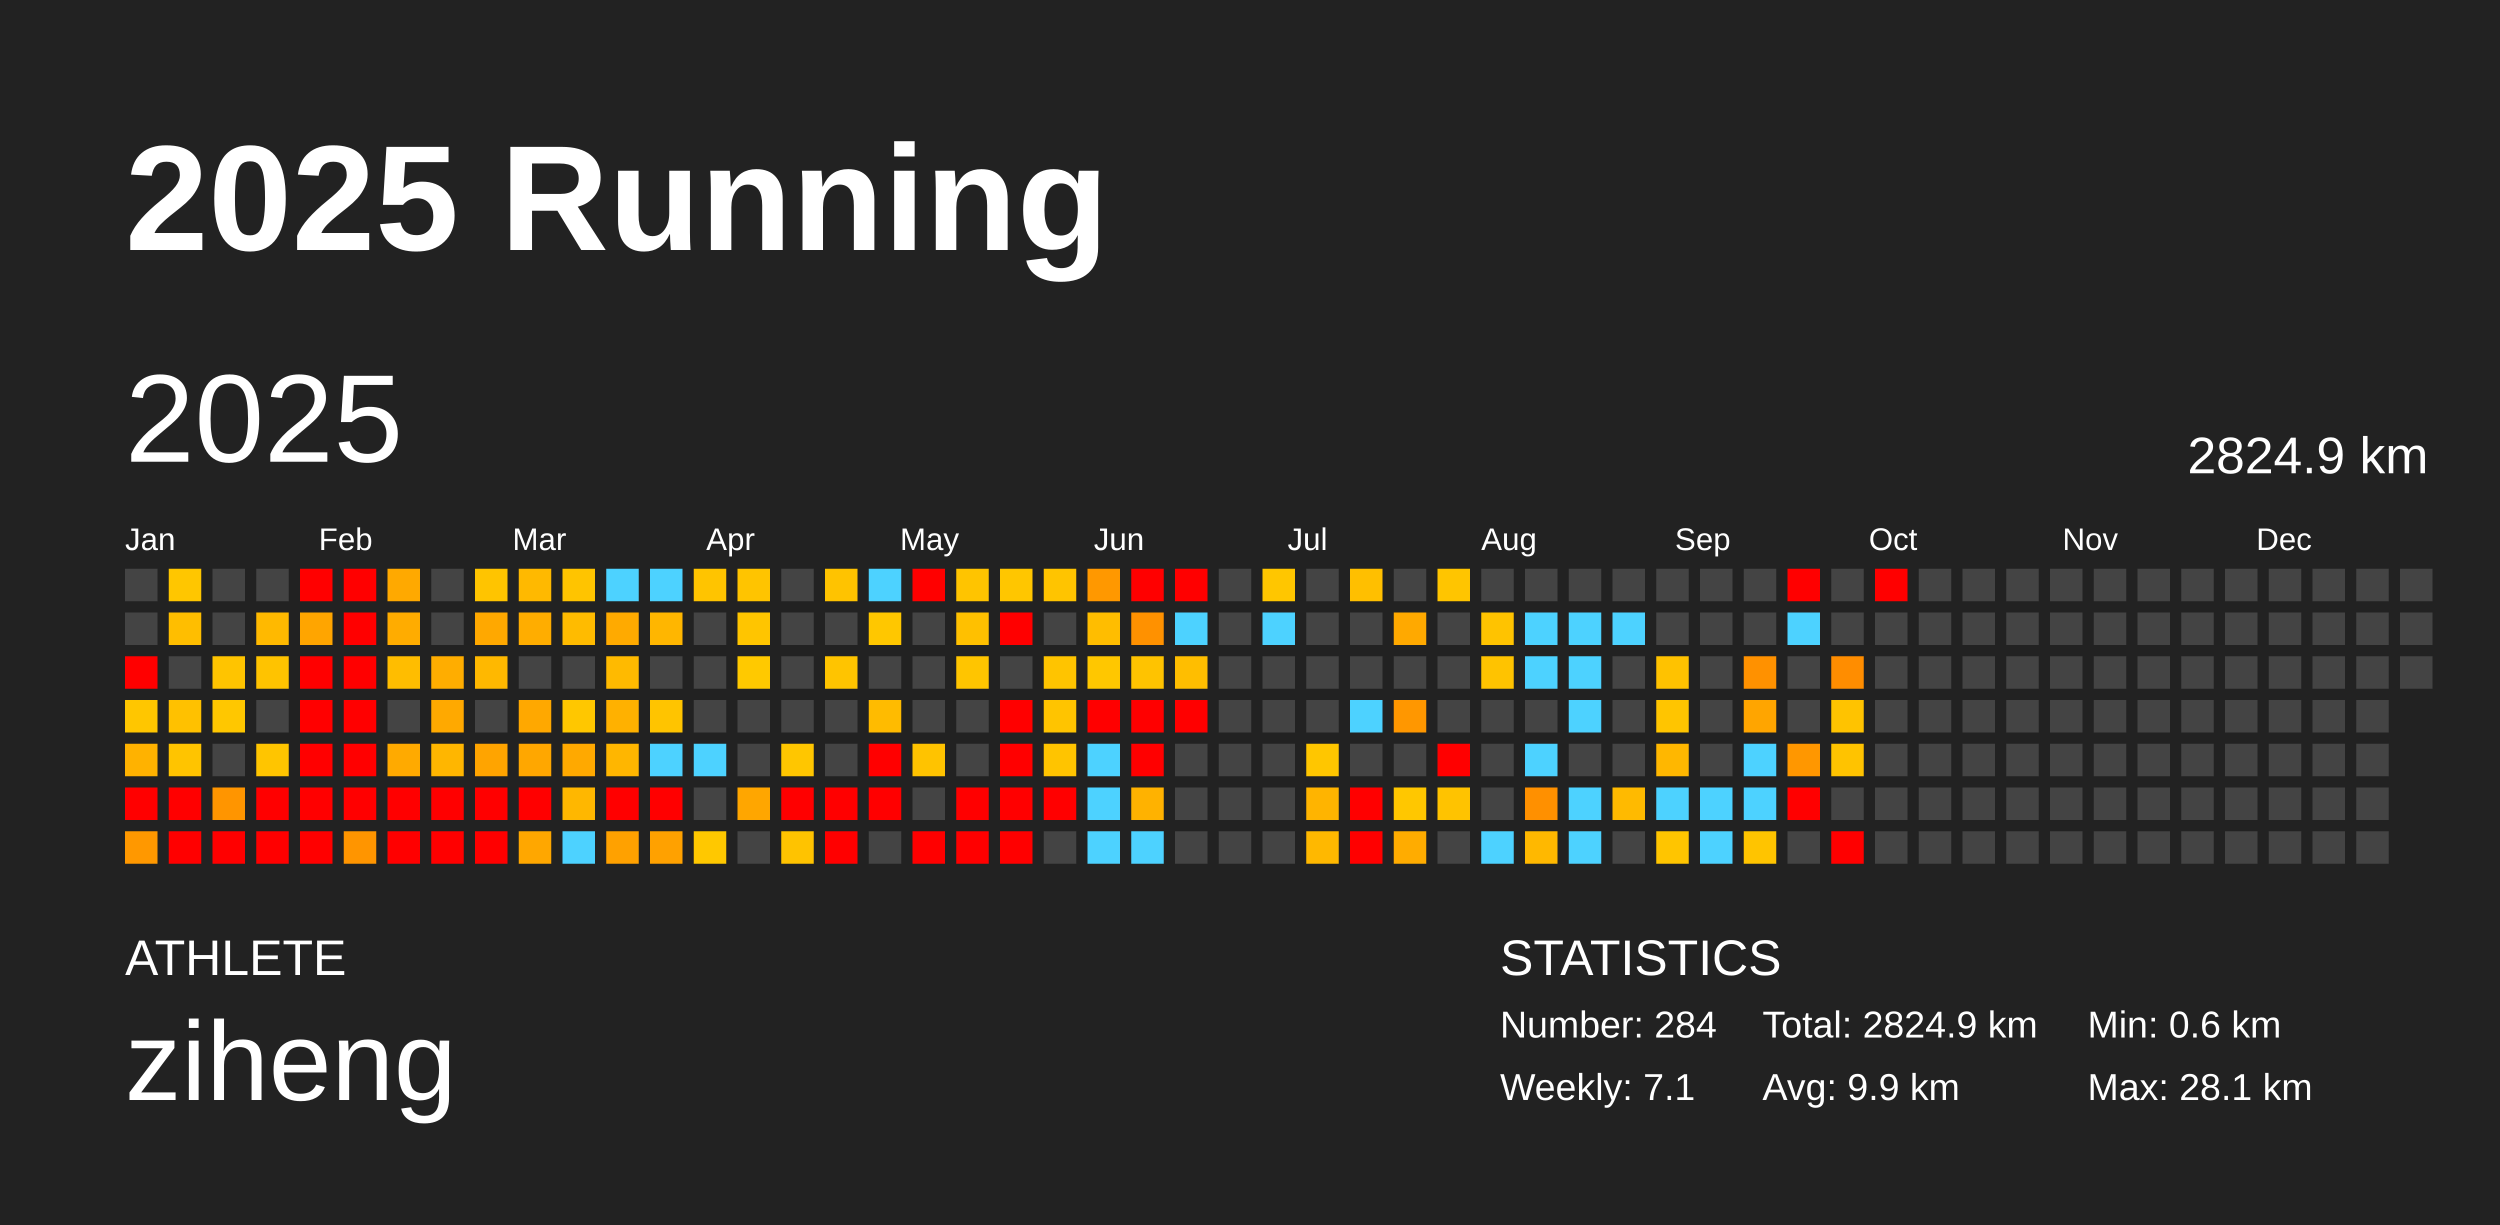
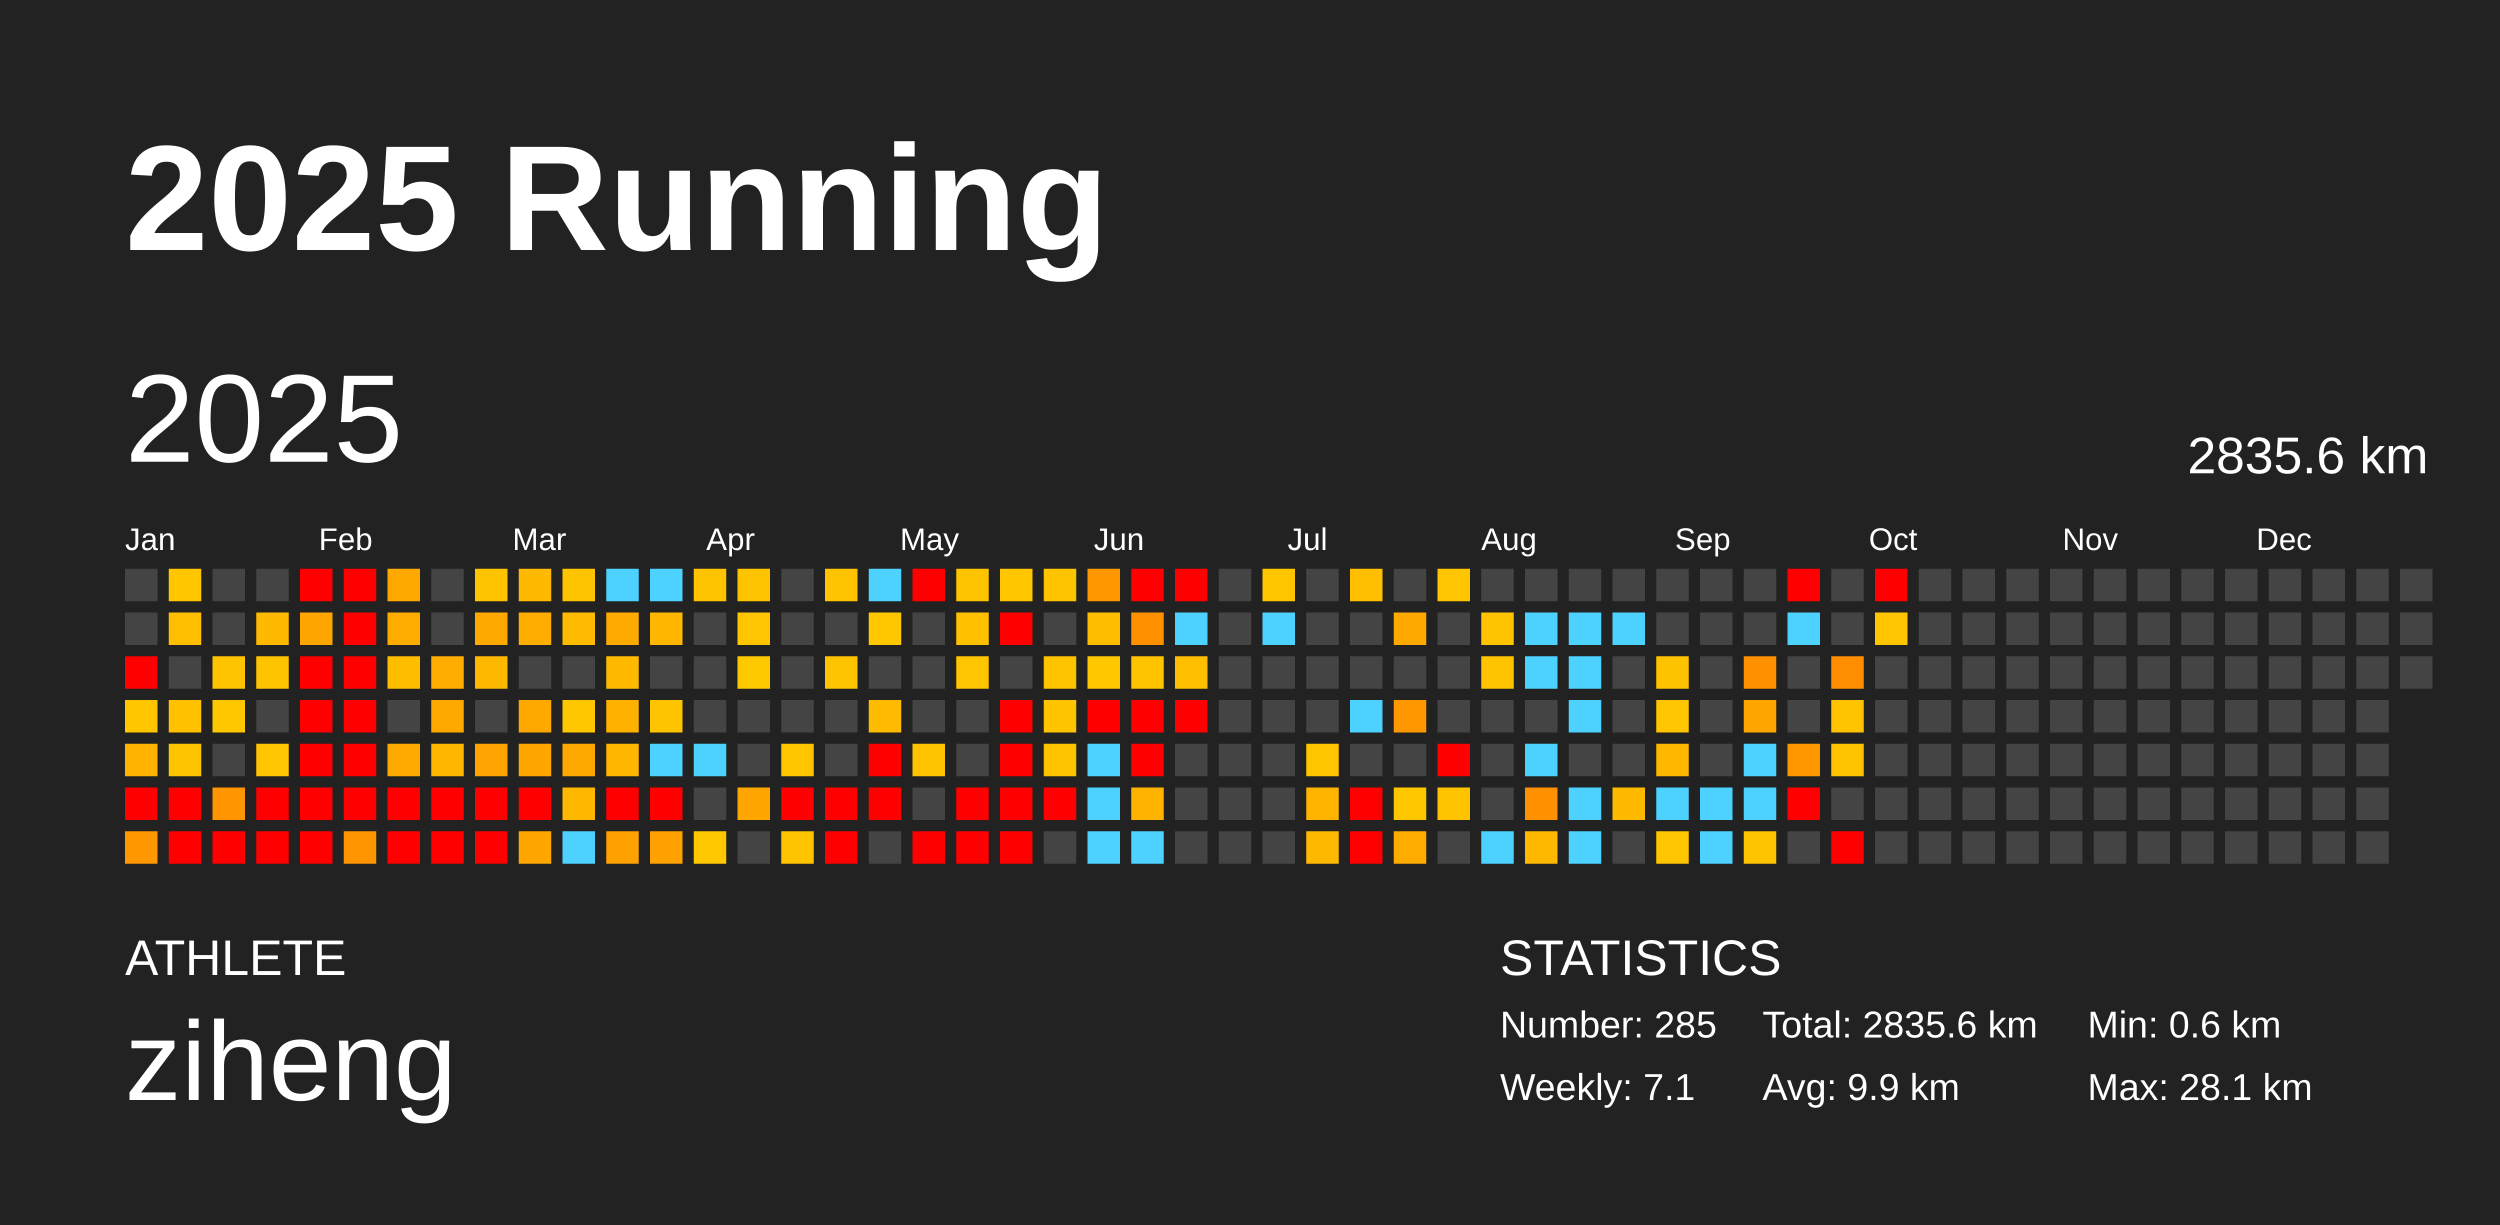
<svg xmlns="http://www.w3.org/2000/svg" baseProfile="full" height="98mm" version="1.1" viewBox="0,0,200,98" width="200mm">
  <defs />
  <rect fill="#222222" height="98" width="200" x="0" y="0" />
  <text fill="#FFFFFF" style="font-size:12px; font-family:Arial; font-weight:bold;" x="10" y="20">2025 Running</text>
  <text fill="#FFFFFF" style="font-size:4px; font-family:Arial" x="10" y="78">ATHLETE</text>
  <text fill="#FFFFFF" style="font-size:9px; font-family:Arial" x="10" y="88">ziheng</text>
  <text fill="#FFFFFF" style="font-size:4px; font-family:Arial" x="120" y="78">STATISTICS</text>
-   <text fill="#FFFFFF" style="font-size:3px; font-family:Arial" x="120" y="83">Number: 284</text>
+   <text fill="#FFFFFF" style="font-size:3px; font-family:Arial" x="120" y="83">Number: 285</text>
  <text fill="#FFFFFF" style="font-size:3px; font-family:Arial" x="120" y="88">Weekly: 7.1</text>
-   <text fill="#FFFFFF" style="font-size:3px; font-family:Arial" x="141" y="83">Total: 2824.9 km</text>
+   <text fill="#FFFFFF" style="font-size:3px; font-family:Arial" x="141" y="83">Total: 2835.6 km</text>
  <text fill="#FFFFFF" style="font-size:3px; font-family:Arial" x="141" y="88">Avg: 9.9 km</text>
  <text fill="#FFFFFF" style="font-size:3px; font-family:Arial" x="167" y="83">Min: 0.6 km</text>
  <text fill="#FFFFFF" style="font-size:3px; font-family:Arial" x="167" y="88">Max: 28.1 km</text>
  <text dominant-baseline="hanging" fill="#FFFFFF" style="font-size:10.0px; font-family:Arial;" x="10" y="30">2025</text>
-   <text dominant-baseline="hanging" fill="#FFFFFF" style="font-size:4.125px; font-family:Arial;" x="175" y="35">2824.9 km</text>
+   <text dominant-baseline="hanging" fill="#FFFFFF" style="font-size:4.125px; font-family:Arial;" x="175" y="35">2835.6 km</text>
  <text fill="#FFFFFF" style="font-size:2.5px; font-family:Arial" x="10.0" y="44">Jan</text>
  <text fill="#FFFFFF" style="font-size:2.5px; font-family:Arial" x="25.5" y="44">Feb</text>
  <text fill="#FFFFFF" style="font-size:2.5px; font-family:Arial" x="41.0" y="44">Mar</text>
  <text fill="#FFFFFF" style="font-size:2.5px; font-family:Arial" x="56.5" y="44">Apr</text>
  <text fill="#FFFFFF" style="font-size:2.5px; font-family:Arial" x="72.0" y="44">May</text>
  <text fill="#FFFFFF" style="font-size:2.5px; font-family:Arial" x="87.5" y="44">Jun</text>
  <text fill="#FFFFFF" style="font-size:2.5px; font-family:Arial" x="103.0" y="44">Jul</text>
  <text fill="#FFFFFF" style="font-size:2.5px; font-family:Arial" x="118.5" y="44">Aug</text>
  <text fill="#FFFFFF" style="font-size:2.5px; font-family:Arial" x="134.0" y="44">Sep</text>
  <text fill="#FFFFFF" style="font-size:2.5px; font-family:Arial" x="149.5" y="44">Oct</text>
  <text fill="#FFFFFF" style="font-size:2.5px; font-family:Arial" x="165.0" y="44">Nov</text>
  <text fill="#FFFFFF" style="font-size:2.5px; font-family:Arial" x="180.5" y="44">Dec</text>
  <rect fill="#444444" height="2.6" width="2.6" x="10.0" y="45.5" />
  <rect fill="#444444" height="2.6" width="2.6" x="10.0" y="49.0" />
  <rect fill="red" height="2.6" width="2.6" x="10.0" y="52.5" />
  <rect fill="#ffc600" height="2.6" width="2.6" x="10.0" y="56.0" />
  <rect fill="#ffb200" height="2.6" width="2.6" x="10.0" y="59.5" />
  <rect fill="red" height="2.6" width="2.6" x="10.0" y="63.0" />
  <rect fill="#ff9800" height="2.6" width="2.6" x="10.0" y="66.5" />
  <rect fill="#ffc600" height="2.6" width="2.6" x="13.5" y="45.5" />
  <rect fill="#ffbe00" height="2.6" width="2.6" x="13.5" y="49.0" />
  <rect fill="#444444" height="2.6" width="2.6" x="13.5" y="52.5" />
  <rect fill="#ffc100" height="2.6" width="2.6" x="13.5" y="56.0" />
  <rect fill="#ffc400" height="2.6" width="2.6" x="13.5" y="59.5" />
  <rect fill="red" height="2.6" width="2.6" x="13.5" y="63.0" />
  <rect fill="red" height="2.6" width="2.6" x="13.5" y="66.5" />
  <rect fill="#444444" height="2.6" width="2.6" x="17.0" y="45.5" />
  <rect fill="#444444" height="2.6" width="2.6" x="17.0" y="49.0" />
  <rect fill="#ffc400" height="2.6" width="2.6" x="17.0" y="52.5" />
  <rect fill="#ffc700" height="2.6" width="2.6" x="17.0" y="56.0" />
  <rect fill="#444444" height="2.6" width="2.6" x="17.0" y="59.5" />
  <rect fill="#ff9500" height="2.6" width="2.6" x="17.0" y="63.0" />
  <rect fill="red" height="2.6" width="2.6" x="17.0" y="66.5" />
  <rect fill="#444444" height="2.6" width="2.6" x="20.5" y="45.5" />
  <rect fill="#ffb900" height="2.6" width="2.6" x="20.5" y="49.0" />
  <rect fill="#ffc300" height="2.6" width="2.6" x="20.5" y="52.5" />
  <rect fill="#444444" height="2.6" width="2.6" x="20.5" y="56.0" />
  <rect fill="#ffc500" height="2.6" width="2.6" x="20.5" y="59.5" />
  <rect fill="red" height="2.6" width="2.6" x="20.5" y="63.0" />
  <rect fill="red" height="2.6" width="2.6" x="20.5" y="66.5" />
  <rect fill="red" height="2.6" width="2.6" x="24.0" y="45.5" />
  <rect fill="#ffa500" height="2.6" width="2.6" x="24.0" y="49.0" />
  <rect fill="red" height="2.6" width="2.6" x="24.0" y="52.5" />
  <rect fill="red" height="2.6" width="2.6" x="24.0" y="56.0" />
  <rect fill="red" height="2.6" width="2.6" x="24.0" y="59.5" />
  <rect fill="red" height="2.6" width="2.6" x="24.0" y="63.0" />
  <rect fill="red" height="2.6" width="2.6" x="24.0" y="66.5" />
  <rect fill="red" height="2.6" width="2.6" x="27.5" y="45.5" />
  <rect fill="red" height="2.6" width="2.6" x="27.5" y="49.0" />
  <rect fill="red" height="2.6" width="2.6" x="27.5" y="52.5" />
  <rect fill="red" height="2.6" width="2.6" x="27.5" y="56.0" />
  <rect fill="red" height="2.6" width="2.6" x="27.5" y="59.5" />
  <rect fill="red" height="2.6" width="2.6" x="27.5" y="63.0" />
  <rect fill="#ff9500" height="2.6" width="2.6" x="27.5" y="66.5" />
  <rect fill="#ffa900" height="2.6" width="2.6" x="31.0" y="45.5" />
  <rect fill="#ffac00" height="2.6" width="2.6" x="31.0" y="49.0" />
  <rect fill="#ffbd00" height="2.6" width="2.6" x="31.0" y="52.5" />
  <rect fill="#444444" height="2.6" width="2.6" x="31.0" y="56.0" />
  <rect fill="#ffaa00" height="2.6" width="2.6" x="31.0" y="59.5" />
  <rect fill="red" height="2.6" width="2.6" x="31.0" y="63.0" />
  <rect fill="red" height="2.6" width="2.6" x="31.0" y="66.5" />
  <rect fill="#444444" height="2.6" width="2.6" x="34.5" y="45.5" />
  <rect fill="#444444" height="2.6" width="2.6" x="34.5" y="49.0" />
  <rect fill="#ffad00" height="2.6" width="2.6" x="34.5" y="52.5" />
  <rect fill="#ffa900" height="2.6" width="2.6" x="34.5" y="56.0" />
  <rect fill="#ffb600" height="2.6" width="2.6" x="34.5" y="59.5" />
  <rect fill="red" height="2.6" width="2.6" x="34.5" y="63.0" />
  <rect fill="red" height="2.6" width="2.6" x="34.5" y="66.5" />
  <rect fill="#ffc400" height="2.6" width="2.6" x="38.0" y="45.5" />
  <rect fill="#ffa800" height="2.6" width="2.6" x="38.0" y="49.0" />
  <rect fill="#ffb800" height="2.6" width="2.6" x="38.0" y="52.5" />
  <rect fill="#444444" height="2.6" width="2.6" x="38.0" y="56.0" />
  <rect fill="#ffa400" height="2.6" width="2.6" x="38.0" y="59.5" />
  <rect fill="red" height="2.6" width="2.6" x="38.0" y="63.0" />
  <rect fill="red" height="2.6" width="2.6" x="38.0" y="66.5" />
  <rect fill="#ffb900" height="2.6" width="2.6" x="41.5" y="45.5" />
  <rect fill="#ffad00" height="2.6" width="2.6" x="41.5" y="49.0" />
  <rect fill="#444444" height="2.6" width="2.6" x="41.5" y="52.5" />
  <rect fill="#ffa800" height="2.6" width="2.6" x="41.5" y="56.0" />
  <rect fill="#ffa700" height="2.6" width="2.6" x="41.5" y="59.5" />
  <rect fill="red" height="2.6" width="2.6" x="41.5" y="63.0" />
  <rect fill="#ffa700" height="2.6" width="2.6" x="41.5" y="66.5" />
  <rect fill="#ffc400" height="2.6" width="2.6" x="45.0" y="45.5" />
  <rect fill="#ffbb00" height="2.6" width="2.6" x="45.0" y="49.0" />
  <rect fill="#444444" height="2.6" width="2.6" x="45.0" y="52.5" />
  <rect fill="#ffc700" height="2.6" width="2.6" x="45.0" y="56.0" />
  <rect fill="#ffa900" height="2.6" width="2.6" x="45.0" y="59.5" />
  <rect fill="#ffb700" height="2.6" width="2.6" x="45.0" y="63.0" />
  <rect fill="#4dd2ff" height="2.6" width="2.6" x="45.0" y="66.5" />
  <rect fill="#4dd2ff" height="2.6" width="2.6" x="48.5" y="45.5" />
  <rect fill="#ffaa00" height="2.6" width="2.6" x="48.5" y="49.0" />
  <rect fill="#ffba00" height="2.6" width="2.6" x="48.5" y="52.5" />
  <rect fill="#ffb100" height="2.6" width="2.6" x="48.5" y="56.0" />
  <rect fill="#ffb600" height="2.6" width="2.6" x="48.5" y="59.5" />
  <rect fill="red" height="2.6" width="2.6" x="48.5" y="63.0" />
  <rect fill="#ffa100" height="2.6" width="2.6" x="48.5" y="66.5" />
  <rect fill="#4dd2ff" height="2.6" width="2.6" x="52.0" y="45.5" />
  <rect fill="#ffb600" height="2.6" width="2.6" x="52.0" y="49.0" />
  <rect fill="#444444" height="2.6" width="2.6" x="52.0" y="52.5" />
  <rect fill="#ffc400" height="2.6" width="2.6" x="52.0" y="56.0" />
  <rect fill="#4dd2ff" height="2.6" width="2.6" x="52.0" y="59.5" />
  <rect fill="red" height="2.6" width="2.6" x="52.0" y="63.0" />
  <rect fill="#ffa100" height="2.6" width="2.6" x="52.0" y="66.5" />
  <rect fill="#ffc400" height="2.6" width="2.6" x="55.5" y="45.5" />
  <rect fill="#444444" height="2.6" width="2.6" x="55.5" y="49.0" />
  <rect fill="#444444" height="2.6" width="2.6" x="55.5" y="52.5" />
  <rect fill="#444444" height="2.6" width="2.6" x="55.5" y="56.0" />
  <rect fill="#4dd2ff" height="2.6" width="2.6" x="55.5" y="59.5" />
  <rect fill="#444444" height="2.6" width="2.6" x="55.5" y="63.0" />
  <rect fill="#ffc800" height="2.6" width="2.6" x="55.5" y="66.5" />
  <rect fill="#ffc400" height="2.6" width="2.6" x="59.0" y="45.5" />
  <rect fill="#ffc500" height="2.6" width="2.6" x="59.0" y="49.0" />
  <rect fill="#ffc900" height="2.6" width="2.6" x="59.0" y="52.5" />
  <rect fill="#444444" height="2.6" width="2.6" x="59.0" y="56.0" />
  <rect fill="#444444" height="2.6" width="2.6" x="59.0" y="59.5" />
  <rect fill="#ffa600" height="2.6" width="2.6" x="59.0" y="63.0" />
  <rect fill="#444444" height="2.6" width="2.6" x="59.0" y="66.5" />
  <rect fill="#444444" height="2.6" width="2.6" x="62.5" y="45.5" />
  <rect fill="#444444" height="2.6" width="2.6" x="62.5" y="49.0" />
  <rect fill="#444444" height="2.6" width="2.6" x="62.5" y="52.5" />
  <rect fill="#444444" height="2.6" width="2.6" x="62.5" y="56.0" />
  <rect fill="#ffc600" height="2.6" width="2.6" x="62.5" y="59.5" />
  <rect fill="red" height="2.6" width="2.6" x="62.5" y="63.0" />
  <rect fill="#ffc300" height="2.6" width="2.6" x="62.5" y="66.5" />
  <rect fill="#ffc300" height="2.6" width="2.6" x="66.0" y="45.5" />
  <rect fill="#444444" height="2.6" width="2.6" x="66.0" y="49.0" />
  <rect fill="#ffc400" height="2.6" width="2.6" x="66.0" y="52.5" />
  <rect fill="#444444" height="2.6" width="2.6" x="66.0" y="56.0" />
  <rect fill="#444444" height="2.6" width="2.6" x="66.0" y="59.5" />
  <rect fill="red" height="2.6" width="2.6" x="66.0" y="63.0" />
  <rect fill="red" height="2.6" width="2.6" x="66.0" y="66.5" />
  <rect fill="#4dd2ff" height="2.6" width="2.6" x="69.5" y="45.5" />
  <rect fill="#ffc700" height="2.6" width="2.6" x="69.5" y="49.0" />
  <rect fill="#444444" height="2.6" width="2.6" x="69.5" y="52.5" />
  <rect fill="#ffbb00" height="2.6" width="2.6" x="69.5" y="56.0" />
  <rect fill="red" height="2.6" width="2.6" x="69.5" y="59.5" />
  <rect fill="red" height="2.6" width="2.6" x="69.5" y="63.0" />
  <rect fill="#444444" height="2.6" width="2.6" x="69.5" y="66.5" />
  <rect fill="red" height="2.6" width="2.6" x="73.0" y="45.5" />
  <rect fill="#444444" height="2.6" width="2.6" x="73.0" y="49.0" />
  <rect fill="#444444" height="2.6" width="2.6" x="73.0" y="52.5" />
  <rect fill="#444444" height="2.6" width="2.6" x="73.0" y="56.0" />
  <rect fill="#ffc300" height="2.6" width="2.6" x="73.0" y="59.5" />
  <rect fill="#444444" height="2.6" width="2.6" x="73.0" y="63.0" />
  <rect fill="red" height="2.6" width="2.6" x="73.0" y="66.5" />
  <rect fill="#ffc400" height="2.6" width="2.6" x="76.5" y="45.5" />
  <rect fill="#ffc000" height="2.6" width="2.6" x="76.5" y="49.0" />
  <rect fill="#ffc500" height="2.6" width="2.6" x="76.5" y="52.5" />
  <rect fill="#444444" height="2.6" width="2.6" x="76.5" y="56.0" />
  <rect fill="#444444" height="2.6" width="2.6" x="76.5" y="59.5" />
  <rect fill="red" height="2.6" width="2.6" x="76.5" y="63.0" />
  <rect fill="red" height="2.6" width="2.6" x="76.5" y="66.5" />
  <rect fill="#ffc600" height="2.6" width="2.6" x="80.0" y="45.5" />
  <rect fill="red" height="2.6" width="2.6" x="80.0" y="49.0" />
  <rect fill="#444444" height="2.6" width="2.6" x="80.0" y="52.5" />
  <rect fill="red" height="2.6" width="2.6" x="80.0" y="56.0" />
  <rect fill="red" height="2.6" width="2.6" x="80.0" y="59.5" />
  <rect fill="red" height="2.6" width="2.6" x="80.0" y="63.0" />
  <rect fill="red" height="2.6" width="2.6" x="80.0" y="66.5" />
  <rect fill="#ffc400" height="2.6" width="2.6" x="83.5" y="45.5" />
  <rect fill="#444444" height="2.6" width="2.6" x="83.5" y="49.0" />
  <rect fill="#ffc400" height="2.6" width="2.6" x="83.5" y="52.5" />
  <rect fill="#ffc400" height="2.6" width="2.6" x="83.5" y="56.0" />
  <rect fill="#ffc400" height="2.6" width="2.6" x="83.5" y="59.5" />
  <rect fill="red" height="2.6" width="2.6" x="83.5" y="63.0" />
  <rect fill="#444444" height="2.6" width="2.6" x="83.5" y="66.5" />
  <rect fill="#ff9800" height="2.6" width="2.6" x="87.0" y="45.5" />
  <rect fill="#ffbd00" height="2.6" width="2.6" x="87.0" y="49.0" />
  <rect fill="#ffc700" height="2.6" width="2.6" x="87.0" y="52.5" />
  <rect fill="red" height="2.6" width="2.6" x="87.0" y="56.0" />
  <rect fill="#4dd2ff" height="2.6" width="2.6" x="87.0" y="59.5" />
  <rect fill="#4dd2ff" height="2.6" width="2.6" x="87.0" y="63.0" />
  <rect fill="#4dd2ff" height="2.6" width="2.6" x="87.0" y="66.5" />
  <rect fill="red" height="2.6" width="2.6" x="90.5" y="45.5" />
  <rect fill="#ff9100" height="2.6" width="2.6" x="90.5" y="49.0" />
  <rect fill="#ffc300" height="2.6" width="2.6" x="90.5" y="52.5" />
  <rect fill="red" height="2.6" width="2.6" x="90.5" y="56.0" />
  <rect fill="red" height="2.6" width="2.6" x="90.5" y="59.5" />
  <rect fill="#ffb200" height="2.6" width="2.6" x="90.5" y="63.0" />
  <rect fill="#4dd2ff" height="2.6" width="2.6" x="90.5" y="66.5" />
  <rect fill="red" height="2.6" width="2.6" x="94.0" y="45.5" />
  <rect fill="#4dd2ff" height="2.6" width="2.6" x="94.0" y="49.0" />
  <rect fill="#ffbe00" height="2.6" width="2.6" x="94.0" y="52.5" />
  <rect fill="red" height="2.6" width="2.6" x="94.0" y="56.0" />
  <rect fill="#444444" height="2.6" width="2.6" x="94.0" y="59.5" />
  <rect fill="#444444" height="2.6" width="2.6" x="94.0" y="63.0" />
  <rect fill="#444444" height="2.6" width="2.6" x="94.0" y="66.5" />
  <rect fill="#444444" height="2.6" width="2.6" x="97.5" y="45.5" />
  <rect fill="#444444" height="2.6" width="2.6" x="97.5" y="49.0" />
  <rect fill="#444444" height="2.6" width="2.6" x="97.5" y="52.5" />
  <rect fill="#444444" height="2.6" width="2.6" x="97.5" y="56.0" />
  <rect fill="#444444" height="2.6" width="2.6" x="97.5" y="59.5" />
  <rect fill="#444444" height="2.6" width="2.6" x="97.5" y="63.0" />
  <rect fill="#444444" height="2.6" width="2.6" x="97.5" y="66.5" />
  <rect fill="#ffc600" height="2.6" width="2.6" x="101.0" y="45.5" />
  <rect fill="#4dd2ff" height="2.6" width="2.6" x="101.0" y="49.0" />
  <rect fill="#444444" height="2.6" width="2.6" x="101.0" y="52.5" />
  <rect fill="#444444" height="2.6" width="2.6" x="101.0" y="56.0" />
  <rect fill="#444444" height="2.6" width="2.6" x="101.0" y="59.5" />
  <rect fill="#444444" height="2.6" width="2.6" x="101.0" y="63.0" />
  <rect fill="#444444" height="2.6" width="2.6" x="101.0" y="66.5" />
  <rect fill="#444444" height="2.6" width="2.6" x="104.5" y="45.5" />
  <rect fill="#444444" height="2.6" width="2.6" x="104.5" y="49.0" />
  <rect fill="#444444" height="2.6" width="2.6" x="104.5" y="52.5" />
  <rect fill="#444444" height="2.6" width="2.6" x="104.5" y="56.0" />
  <rect fill="#ffc600" height="2.6" width="2.6" x="104.5" y="59.5" />
  <rect fill="#ffb400" height="2.6" width="2.6" x="104.5" y="63.0" />
  <rect fill="#ffb800" height="2.6" width="2.6" x="104.5" y="66.5" />
  <rect fill="#ffbf00" height="2.6" width="2.6" x="108.0" y="45.5" />
  <rect fill="#444444" height="2.6" width="2.6" x="108.0" y="49.0" />
  <rect fill="#444444" height="2.6" width="2.6" x="108.0" y="52.5" />
  <rect fill="#4dd2ff" height="2.6" width="2.6" x="108.0" y="56.0" />
  <rect fill="#444444" height="2.6" width="2.6" x="108.0" y="59.5" />
  <rect fill="red" height="2.6" width="2.6" x="108.0" y="63.0" />
  <rect fill="red" height="2.6" width="2.6" x="108.0" y="66.5" />
  <rect fill="#444444" height="2.6" width="2.6" x="111.5" y="45.5" />
  <rect fill="#ffa900" height="2.6" width="2.6" x="111.5" y="49.0" />
  <rect fill="#444444" height="2.6" width="2.6" x="111.5" y="52.5" />
  <rect fill="#ff9700" height="2.6" width="2.6" x="111.5" y="56.0" />
  <rect fill="#444444" height="2.6" width="2.6" x="111.5" y="59.5" />
  <rect fill="#ffc700" height="2.6" width="2.6" x="111.5" y="63.0" />
  <rect fill="#ffac00" height="2.6" width="2.6" x="111.5" y="66.5" />
  <rect fill="#ffc500" height="2.6" width="2.6" x="115.0" y="45.5" />
  <rect fill="#444444" height="2.6" width="2.6" x="115.0" y="49.0" />
  <rect fill="#444444" height="2.6" width="2.6" x="115.0" y="52.5" />
  <rect fill="#444444" height="2.6" width="2.6" x="115.0" y="56.0" />
  <rect fill="red" height="2.6" width="2.6" x="115.0" y="59.5" />
  <rect fill="#ffc300" height="2.6" width="2.6" x="115.0" y="63.0" />
  <rect fill="#444444" height="2.6" width="2.6" x="115.0" y="66.5" />
  <rect fill="#444444" height="2.6" width="2.6" x="118.5" y="45.5" />
  <rect fill="#ffc300" height="2.6" width="2.6" x="118.5" y="49.0" />
  <rect fill="#ffc300" height="2.6" width="2.6" x="118.5" y="52.5" />
  <rect fill="#444444" height="2.6" width="2.6" x="118.5" y="56.0" />
  <rect fill="#444444" height="2.6" width="2.6" x="118.5" y="59.5" />
  <rect fill="#444444" height="2.6" width="2.6" x="118.5" y="63.0" />
  <rect fill="#4dd2ff" height="2.6" width="2.6" x="118.5" y="66.5" />
  <rect fill="#444444" height="2.6" width="2.6" x="122.0" y="45.5" />
  <rect fill="#4dd2ff" height="2.6" width="2.6" x="122.0" y="49.0" />
  <rect fill="#4dd2ff" height="2.6" width="2.6" x="122.0" y="52.5" />
  <rect fill="#444444" height="2.6" width="2.6" x="122.0" y="56.0" />
  <rect fill="#4dd2ff" height="2.6" width="2.6" x="122.0" y="59.5" />
  <rect fill="#ff9000" height="2.6" width="2.6" x="122.0" y="63.0" />
  <rect fill="#ffb800" height="2.6" width="2.6" x="122.0" y="66.5" />
  <rect fill="#444444" height="2.6" width="2.6" x="125.5" y="45.5" />
  <rect fill="#4dd2ff" height="2.6" width="2.6" x="125.5" y="49.0" />
  <rect fill="#4dd2ff" height="2.6" width="2.6" x="125.5" y="52.5" />
  <rect fill="#4dd2ff" height="2.6" width="2.6" x="125.5" y="56.0" />
  <rect fill="#444444" height="2.6" width="2.6" x="125.5" y="59.5" />
  <rect fill="#4dd2ff" height="2.6" width="2.6" x="125.5" y="63.0" />
  <rect fill="#4dd2ff" height="2.6" width="2.6" x="125.5" y="66.5" />
  <rect fill="#444444" height="2.6" width="2.6" x="129.0" y="45.5" />
  <rect fill="#4dd2ff" height="2.6" width="2.6" x="129.0" y="49.0" />
  <rect fill="#444444" height="2.6" width="2.6" x="129.0" y="52.5" />
  <rect fill="#444444" height="2.6" width="2.6" x="129.0" y="56.0" />
  <rect fill="#444444" height="2.6" width="2.6" x="129.0" y="59.5" />
  <rect fill="#ffba00" height="2.6" width="2.6" x="129.0" y="63.0" />
  <rect fill="#444444" height="2.6" width="2.6" x="129.0" y="66.5" />
  <rect fill="#444444" height="2.6" width="2.6" x="132.5" y="45.5" />
  <rect fill="#444444" height="2.6" width="2.6" x="132.5" y="49.0" />
  <rect fill="#ffc200" height="2.6" width="2.6" x="132.5" y="52.5" />
  <rect fill="#ffc500" height="2.6" width="2.6" x="132.5" y="56.0" />
  <rect fill="#ffb700" height="2.6" width="2.6" x="132.5" y="59.5" />
  <rect fill="#4dd2ff" height="2.6" width="2.6" x="132.5" y="63.0" />
  <rect fill="#ffc500" height="2.6" width="2.6" x="132.5" y="66.5" />
  <rect fill="#444444" height="2.6" width="2.6" x="136.0" y="45.5" />
  <rect fill="#444444" height="2.6" width="2.6" x="136.0" y="49.0" />
  <rect fill="#444444" height="2.6" width="2.6" x="136.0" y="52.5" />
  <rect fill="#444444" height="2.6" width="2.6" x="136.0" y="56.0" />
  <rect fill="#444444" height="2.6" width="2.6" x="136.0" y="59.5" />
  <rect fill="#4dd2ff" height="2.6" width="2.6" x="136.0" y="63.0" />
  <rect fill="#4dd2ff" height="2.6" width="2.6" x="136.0" y="66.5" />
  <rect fill="#444444" height="2.6" width="2.6" x="139.5" y="45.5" />
  <rect fill="#444444" height="2.6" width="2.6" x="139.5" y="49.0" />
  <rect fill="#ff9100" height="2.6" width="2.6" x="139.5" y="52.5" />
  <rect fill="#ffa500" height="2.6" width="2.6" x="139.5" y="56.0" />
  <rect fill="#4dd2ff" height="2.6" width="2.6" x="139.5" y="59.5" />
  <rect fill="#4dd2ff" height="2.6" width="2.6" x="139.5" y="63.0" />
  <rect fill="#ffc400" height="2.6" width="2.6" x="139.5" y="66.5" />
  <rect fill="red" height="2.6" width="2.6" x="143.0" y="45.5" />
  <rect fill="#4dd2ff" height="2.6" width="2.6" x="143.0" y="49.0" />
  <rect fill="#444444" height="2.6" width="2.6" x="143.0" y="52.5" />
  <rect fill="#444444" height="2.6" width="2.6" x="143.0" y="56.0" />
  <rect fill="#ff9700" height="2.6" width="2.6" x="143.0" y="59.5" />
  <rect fill="red" height="2.6" width="2.6" x="143.0" y="63.0" />
  <rect fill="#444444" height="2.6" width="2.6" x="143.0" y="66.5" />
  <rect fill="#444444" height="2.6" width="2.6" x="146.5" y="45.5" />
  <rect fill="#444444" height="2.6" width="2.6" x="146.5" y="49.0" />
  <rect fill="#ff8d00" height="2.6" width="2.6" x="146.5" y="52.5" />
  <rect fill="#ffc300" height="2.6" width="2.6" x="146.5" y="56.0" />
  <rect fill="#ffc300" height="2.6" width="2.6" x="146.5" y="59.5" />
  <rect fill="#444444" height="2.6" width="2.6" x="146.5" y="63.0" />
  <rect fill="red" height="2.6" width="2.6" x="146.5" y="66.5" />
  <rect fill="red" height="2.6" width="2.6" x="150.0" y="45.5" />
-   <rect fill="#444444" height="2.6" width="2.6" x="150.0" y="49.0" />
+   <rect fill="#ffc500" height="2.6" width="2.6" x="150.0" y="49.0" />
  <rect fill="#444444" height="2.6" width="2.6" x="150.0" y="52.5" />
  <rect fill="#444444" height="2.6" width="2.6" x="150.0" y="56.0" />
  <rect fill="#444444" height="2.6" width="2.6" x="150.0" y="59.5" />
  <rect fill="#444444" height="2.6" width="2.6" x="150.0" y="63.0" />
  <rect fill="#444444" height="2.6" width="2.6" x="150.0" y="66.5" />
  <rect fill="#444444" height="2.6" width="2.6" x="153.5" y="45.5" />
  <rect fill="#444444" height="2.6" width="2.6" x="153.5" y="49.0" />
  <rect fill="#444444" height="2.6" width="2.6" x="153.5" y="52.5" />
  <rect fill="#444444" height="2.6" width="2.6" x="153.5" y="56.0" />
  <rect fill="#444444" height="2.6" width="2.6" x="153.5" y="59.5" />
  <rect fill="#444444" height="2.6" width="2.6" x="153.5" y="63.0" />
  <rect fill="#444444" height="2.6" width="2.6" x="153.5" y="66.5" />
  <rect fill="#444444" height="2.6" width="2.6" x="157.0" y="45.5" />
  <rect fill="#444444" height="2.6" width="2.6" x="157.0" y="49.0" />
  <rect fill="#444444" height="2.6" width="2.6" x="157.0" y="52.5" />
  <rect fill="#444444" height="2.6" width="2.6" x="157.0" y="56.0" />
  <rect fill="#444444" height="2.6" width="2.6" x="157.0" y="59.5" />
  <rect fill="#444444" height="2.6" width="2.6" x="157.0" y="63.0" />
  <rect fill="#444444" height="2.6" width="2.6" x="157.0" y="66.5" />
  <rect fill="#444444" height="2.6" width="2.6" x="160.5" y="45.5" />
  <rect fill="#444444" height="2.6" width="2.6" x="160.5" y="49.0" />
  <rect fill="#444444" height="2.6" width="2.6" x="160.5" y="52.5" />
  <rect fill="#444444" height="2.6" width="2.6" x="160.5" y="56.0" />
  <rect fill="#444444" height="2.6" width="2.6" x="160.5" y="59.5" />
  <rect fill="#444444" height="2.6" width="2.6" x="160.5" y="63.0" />
  <rect fill="#444444" height="2.6" width="2.6" x="160.5" y="66.5" />
  <rect fill="#444444" height="2.6" width="2.6" x="164.0" y="45.5" />
  <rect fill="#444444" height="2.6" width="2.6" x="164.0" y="49.0" />
  <rect fill="#444444" height="2.6" width="2.6" x="164.0" y="52.5" />
  <rect fill="#444444" height="2.6" width="2.6" x="164.0" y="56.0" />
  <rect fill="#444444" height="2.6" width="2.6" x="164.0" y="59.5" />
  <rect fill="#444444" height="2.6" width="2.6" x="164.0" y="63.0" />
  <rect fill="#444444" height="2.6" width="2.6" x="164.0" y="66.5" />
  <rect fill="#444444" height="2.6" width="2.6" x="167.5" y="45.5" />
  <rect fill="#444444" height="2.6" width="2.6" x="167.5" y="49.0" />
  <rect fill="#444444" height="2.6" width="2.6" x="167.5" y="52.5" />
  <rect fill="#444444" height="2.6" width="2.6" x="167.5" y="56.0" />
  <rect fill="#444444" height="2.6" width="2.6" x="167.5" y="59.5" />
  <rect fill="#444444" height="2.6" width="2.6" x="167.5" y="63.0" />
  <rect fill="#444444" height="2.6" width="2.6" x="167.5" y="66.5" />
  <rect fill="#444444" height="2.6" width="2.6" x="171.0" y="45.5" />
  <rect fill="#444444" height="2.6" width="2.6" x="171.0" y="49.0" />
  <rect fill="#444444" height="2.6" width="2.6" x="171.0" y="52.5" />
  <rect fill="#444444" height="2.6" width="2.6" x="171.0" y="56.0" />
  <rect fill="#444444" height="2.6" width="2.6" x="171.0" y="59.5" />
  <rect fill="#444444" height="2.6" width="2.6" x="171.0" y="63.0" />
  <rect fill="#444444" height="2.6" width="2.6" x="171.0" y="66.5" />
  <rect fill="#444444" height="2.6" width="2.6" x="174.5" y="45.5" />
  <rect fill="#444444" height="2.6" width="2.6" x="174.5" y="49.0" />
  <rect fill="#444444" height="2.6" width="2.6" x="174.5" y="52.5" />
  <rect fill="#444444" height="2.6" width="2.6" x="174.5" y="56.0" />
  <rect fill="#444444" height="2.6" width="2.6" x="174.5" y="59.5" />
  <rect fill="#444444" height="2.6" width="2.6" x="174.5" y="63.0" />
  <rect fill="#444444" height="2.6" width="2.6" x="174.5" y="66.5" />
  <rect fill="#444444" height="2.6" width="2.6" x="178.0" y="45.5" />
  <rect fill="#444444" height="2.6" width="2.6" x="178.0" y="49.0" />
  <rect fill="#444444" height="2.6" width="2.6" x="178.0" y="52.5" />
  <rect fill="#444444" height="2.6" width="2.6" x="178.0" y="56.0" />
  <rect fill="#444444" height="2.6" width="2.6" x="178.0" y="59.5" />
  <rect fill="#444444" height="2.6" width="2.6" x="178.0" y="63.0" />
  <rect fill="#444444" height="2.6" width="2.6" x="178.0" y="66.5" />
  <rect fill="#444444" height="2.6" width="2.6" x="181.5" y="45.5" />
  <rect fill="#444444" height="2.6" width="2.6" x="181.5" y="49.0" />
  <rect fill="#444444" height="2.6" width="2.6" x="181.5" y="52.5" />
  <rect fill="#444444" height="2.6" width="2.6" x="181.5" y="56.0" />
  <rect fill="#444444" height="2.6" width="2.6" x="181.5" y="59.5" />
  <rect fill="#444444" height="2.6" width="2.6" x="181.5" y="63.0" />
  <rect fill="#444444" height="2.6" width="2.6" x="181.5" y="66.5" />
  <rect fill="#444444" height="2.6" width="2.6" x="185.0" y="45.5" />
  <rect fill="#444444" height="2.6" width="2.6" x="185.0" y="49.0" />
  <rect fill="#444444" height="2.6" width="2.6" x="185.0" y="52.5" />
  <rect fill="#444444" height="2.6" width="2.6" x="185.0" y="56.0" />
  <rect fill="#444444" height="2.6" width="2.6" x="185.0" y="59.5" />
  <rect fill="#444444" height="2.6" width="2.6" x="185.0" y="63.0" />
  <rect fill="#444444" height="2.6" width="2.6" x="185.0" y="66.5" />
  <rect fill="#444444" height="2.6" width="2.6" x="188.5" y="45.5" />
  <rect fill="#444444" height="2.6" width="2.6" x="188.5" y="49.0" />
  <rect fill="#444444" height="2.6" width="2.6" x="188.5" y="52.5" />
  <rect fill="#444444" height="2.6" width="2.6" x="188.5" y="56.0" />
  <rect fill="#444444" height="2.6" width="2.6" x="188.5" y="59.5" />
  <rect fill="#444444" height="2.6" width="2.6" x="188.5" y="63.0" />
  <rect fill="#444444" height="2.6" width="2.6" x="188.5" y="66.5" />
  <rect fill="#444444" height="2.6" width="2.6" x="192.0" y="45.5" />
  <rect fill="#444444" height="2.6" width="2.6" x="192.0" y="49.0" />
  <rect fill="#444444" height="2.6" width="2.6" x="192.0" y="52.5" />
</svg>
